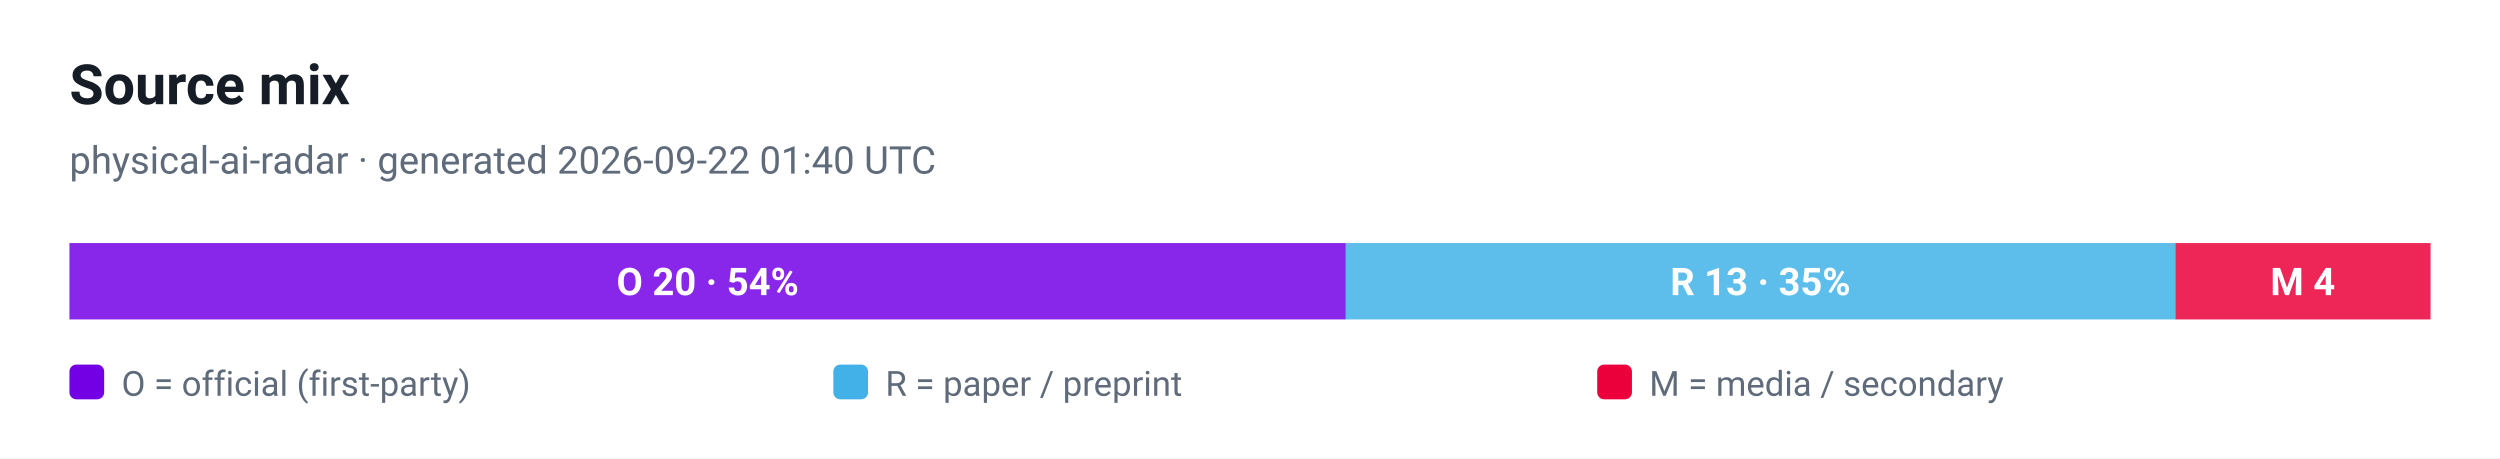
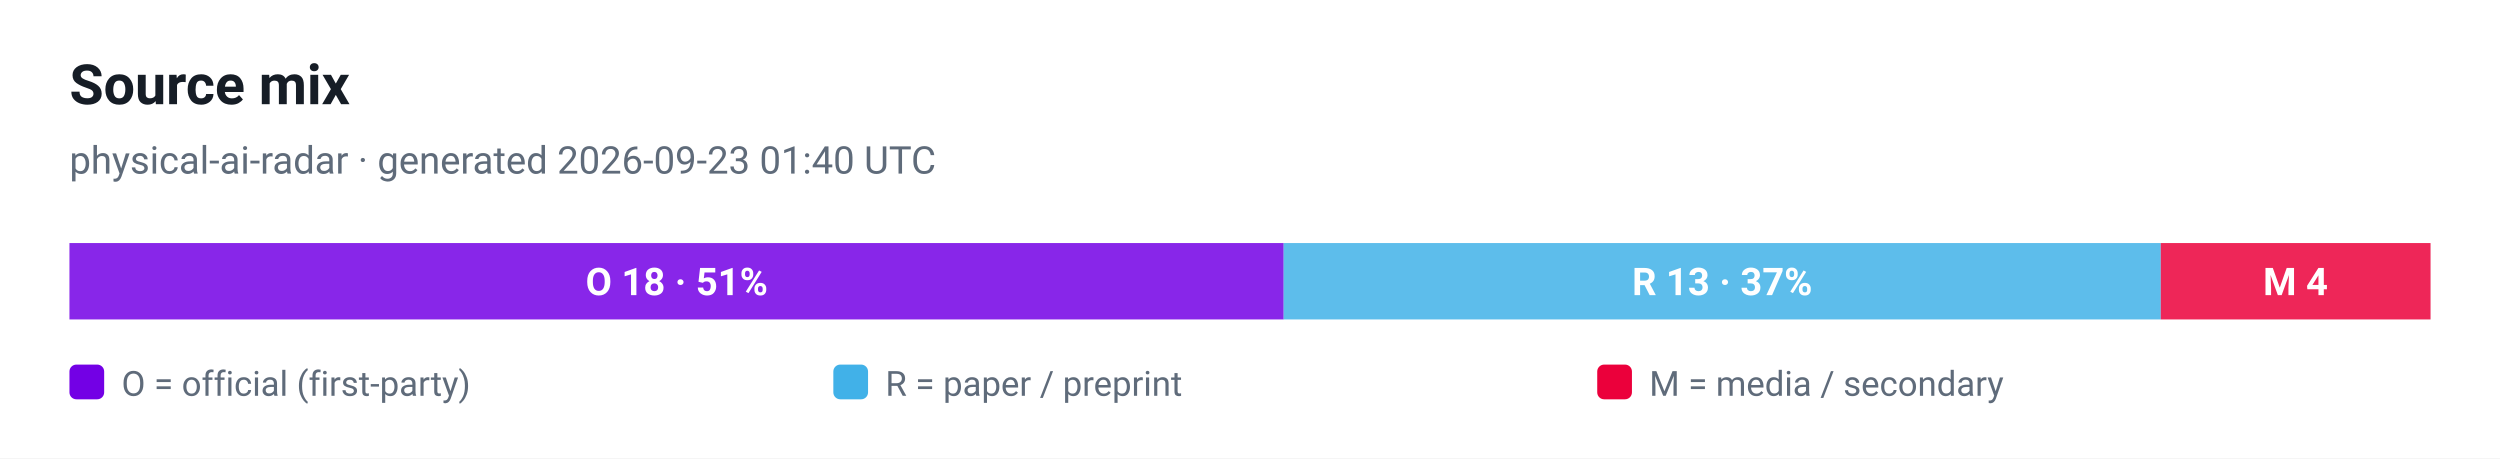
<svg xmlns="http://www.w3.org/2000/svg" viewBox="0 0 720 132" width="720" height="132" role="img" aria-label="Source mix">
  <style>
  .plate { fill: #ffffff }
  .ink { fill: #161d26 }
  .muted { fill: #5f6b7a }
  .grid { stroke: #e3e9ef }
  @media (prefers-color-scheme: dark) {
    .plate { fill: #0d1117 }
    .ink { fill: #e6edf3 }
    .muted { fill: #8b949e }
    .grid { stroke: #30363d }
  }
</style>
  <rect class="plate" width="720" height="132" />
  <text x="20" y="30" font-family="ui-sans-serif, -apple-system, 'Segoe UI', Roboto, Helvetica, Arial, sans-serif" font-size="16" font-weight="700" class="ink">Source mix</text>
-   <text x="20" y="50" font-family="ui-sans-serif, -apple-system, 'Segoe UI', Roboto, Helvetica, Arial, sans-serif" font-size="11" class="muted">physical-ai-radar · generated 2026-09-22 01:40 UTC</text>
-   <rect x="20.0" y="70" width="367.6" height="22" fill="#7300e5" fill-opacity="0.85" />
-   <text x="203.8" y="85" text-anchor="middle" font-family="ui-sans-serif, -apple-system, 'Segoe UI', Roboto, Helvetica, Arial, sans-serif" font-size="11" font-weight="700" fill="#ffffff">O 20 · 54%</text>
-   <rect x="387.6" y="70" width="238.9" height="22" fill="#41b1e8" fill-opacity="0.85" />
-   <text x="507.0" y="85" text-anchor="middle" font-family="ui-sans-serif, -apple-system, 'Segoe UI', Roboto, Helvetica, Arial, sans-serif" font-size="11" font-weight="700" fill="#ffffff">R 13 · 35%</text>
-   <rect x="626.5" y="70" width="73.5" height="22" fill="#eb003b" fill-opacity="0.85" />
-   <text x="663.2" y="85" text-anchor="middle" font-family="ui-sans-serif, -apple-system, 'Segoe UI', Roboto, Helvetica, Arial, sans-serif" font-size="11" font-weight="700" fill="#ffffff">M 4</text>
+   <text x="20" y="50" font-family="ui-sans-serif, -apple-system, 'Segoe UI', Roboto, Helvetica, Arial, sans-serif" font-size="11" class="muted">physical-ai-radar · generated 2026-09-23 01:40 UTC</text>
+   <rect x="20.0" y="70" width="349.7" height="22" fill="#7300e5" fill-opacity="0.85" />
+   <text x="194.9" y="85" text-anchor="middle" font-family="ui-sans-serif, -apple-system, 'Segoe UI', Roboto, Helvetica, Arial, sans-serif" font-size="11" font-weight="700" fill="#ffffff">O 18 · 51%</text>
+   <rect x="369.7" y="70" width="252.6" height="22" fill="#41b1e8" fill-opacity="0.85" />
+   <text x="496.0" y="85" text-anchor="middle" font-family="ui-sans-serif, -apple-system, 'Segoe UI', Roboto, Helvetica, Arial, sans-serif" font-size="11" font-weight="700" fill="#ffffff">R 13 · 37%</text>
+   <rect x="622.3" y="70" width="77.7" height="22" fill="#eb003b" fill-opacity="0.85" />
+   <text x="661.1" y="85" text-anchor="middle" font-family="ui-sans-serif, -apple-system, 'Segoe UI', Roboto, Helvetica, Arial, sans-serif" font-size="11" font-weight="700" fill="#ffffff">M 4</text>
  <rect x="20" y="105" width="10" height="10" rx="2" fill="#7300e5" />
  <text x="35" y="114" font-family="ui-sans-serif, -apple-system, 'Segoe UI', Roboto, Helvetica, Arial, sans-serif" font-size="10" fill="#5f6b7a">O = official (first-party)</text>
  <rect x="240" y="105" width="10" height="10" rx="2" fill="#41b1e8" />
  <text x="255" y="114" font-family="ui-sans-serif, -apple-system, 'Segoe UI', Roboto, Helvetica, Arial, sans-serif" font-size="10" fill="#5f6b7a">R = paper / preprint</text>
  <rect x="460" y="105" width="10" height="10" rx="2" fill="#eb003b" />
  <text x="475" y="114" font-family="ui-sans-serif, -apple-system, 'Segoe UI', Roboto, Helvetica, Arial, sans-serif" font-size="10" fill="#5f6b7a">M = media / secondary</text>
</svg>
